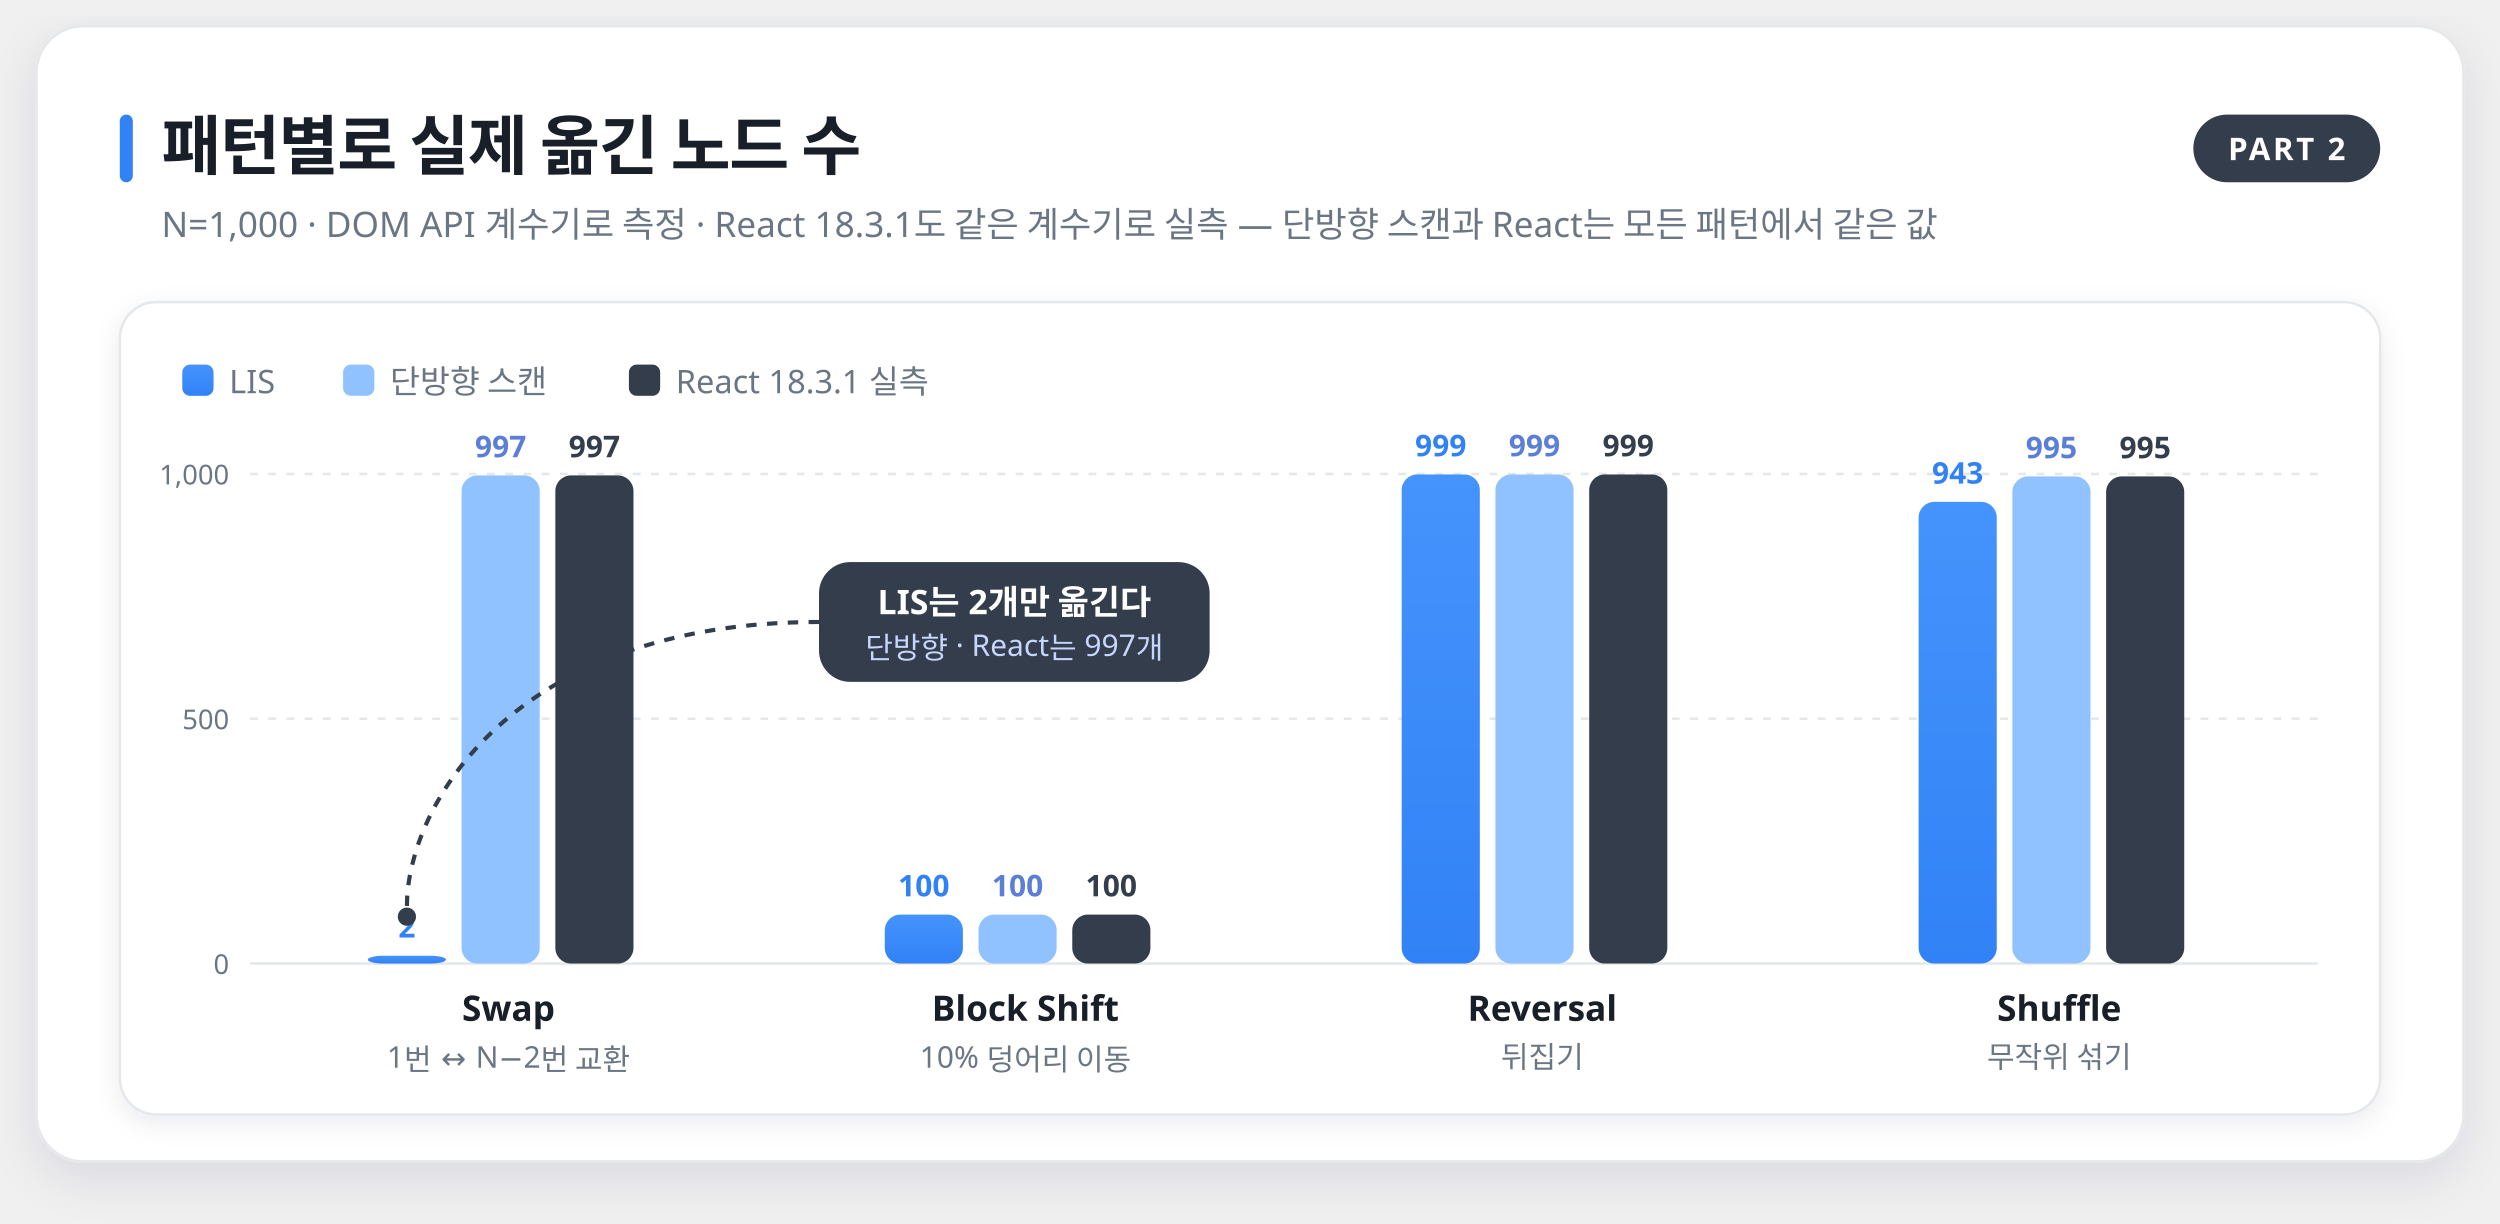
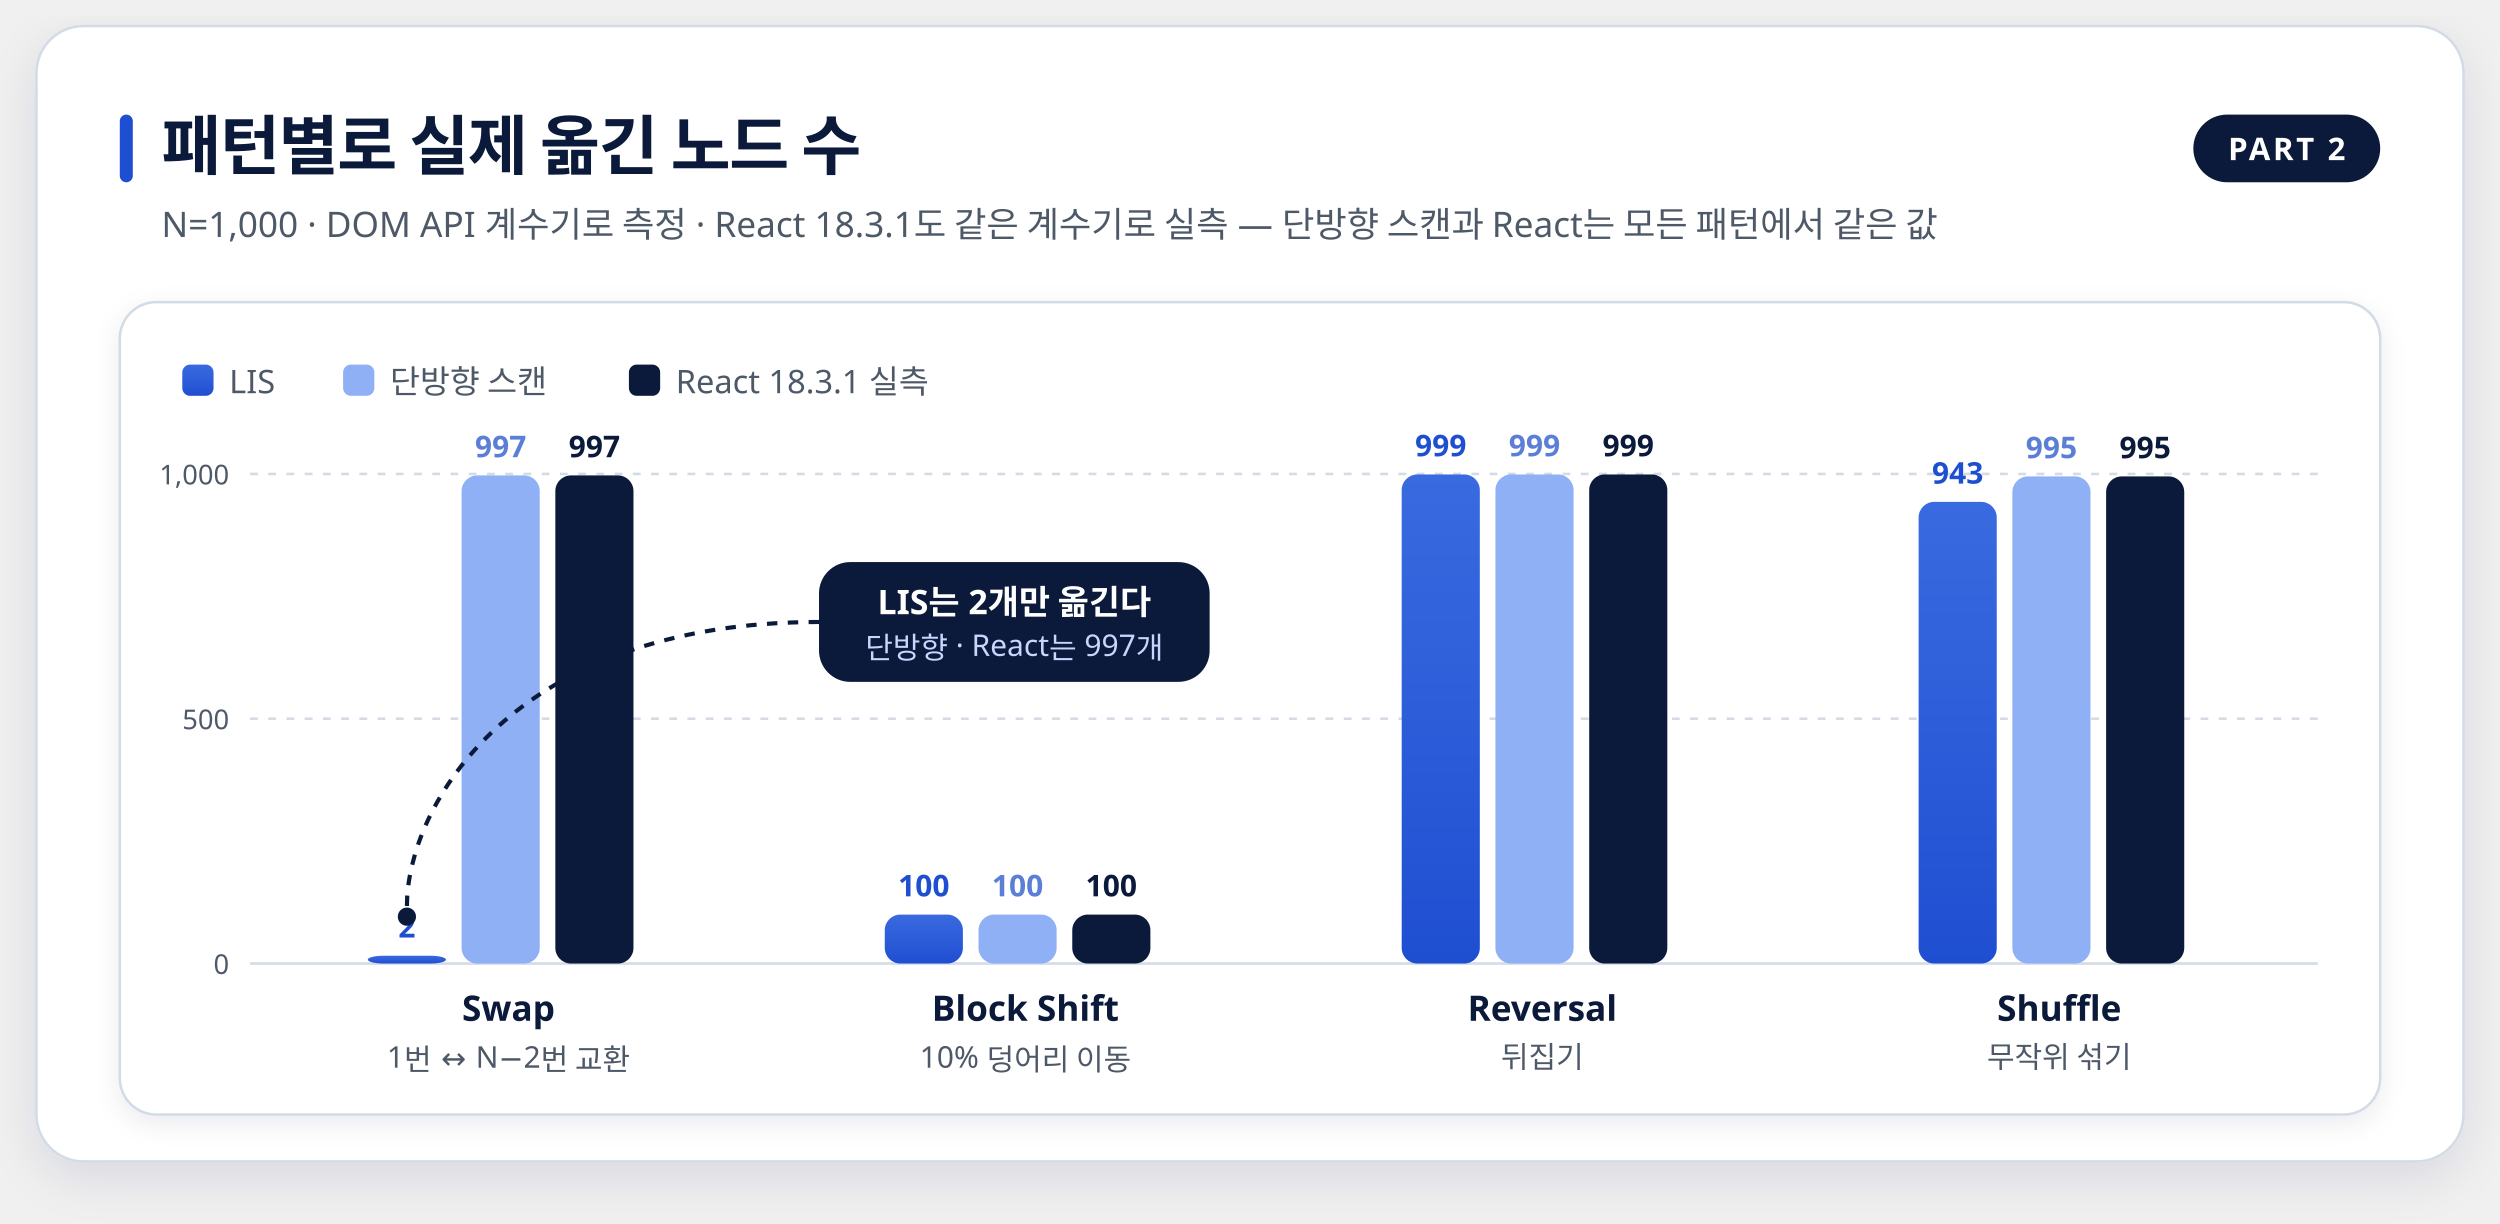
<svg xmlns="http://www.w3.org/2000/svg" width="960" height="470" viewBox="0 0 960 470" role="img" aria-label="패턴별 옮긴 노드 수: swap LIS 2 단방향 997 React 997, block shift 100, reversal 999, shuffle 943 대 995" font-family="Pretendard, 'Apple SD Gothic Neo', 'Malgun Gothic', 'Segoe UI', sans-serif">
  <defs>
    <filter id="sh" x="-10%" y="-10%" width="120%" height="130%">
      <feDropShadow dx="0" dy="6" stdDeviation="9" flood-color="#022047" flood-opacity="0.10" />
    </filter>
    <filter id="sh2" x="-10%" y="-10%" width="120%" height="140%">
      <feDropShadow dx="0" dy="3" stdDeviation="5" flood-color="#022047" flood-opacity="0.08" />
    </filter>
    <linearGradient id="gA" x1="0" y1="0" x2="0" y2="1">
-       <stop offset="0" stop-color="#3182f6" stop-opacity="0.55" />
-       <stop offset="1" stop-color="#3182f6" stop-opacity="0.04" />
+       <stop offset="0" stop-color="#1f4fd1" stop-opacity="0.55" />
+       <stop offset="1" stop-color="#1f4fd1" stop-opacity="0.04" />
    </linearGradient>
    <linearGradient id="gB" x1="0" y1="0" x2="0" y2="1">
-       <stop offset="0" stop-color="#90c2ff" stop-opacity="0.45" />
-       <stop offset="1" stop-color="#90c2ff" stop-opacity="0.05" />
+       <stop offset="0" stop-color="#8fb0f5" stop-opacity="0.45" />
+       <stop offset="1" stop-color="#8fb0f5" stop-opacity="0.05" />
    </linearGradient>
    <linearGradient id="gBar" x1="0" y1="0" x2="0" y2="1">
-       <stop offset="0" stop-color="#4593fc" />
-       <stop offset="1" stop-color="#3182f6" />
+       <stop offset="0" stop-color="#3a6ae0" />
+       <stop offset="1" stop-color="#1f4fd1" />
    </linearGradient>
    <linearGradient id="gNavy" x1="0" y1="0" x2="1" y2="1">
      <stop offset="0" stop-color="#4e5968" />
-       <stop offset="1" stop-color="#333d4b" />
+       <stop offset="1" stop-color="#0b1a3a" />
    </linearGradient>
  </defs>
-   <rect x="14" y="10" width="932" height="436" rx="18" fill="#ffffff" stroke="#e5e8eb" filter="url(#sh)" />
-   <rect x="46" y="44" width="5" height="26" rx="2.5" fill="#3182f6" />
-   <text x="62" y="65" font-size="25" font-weight="800" fill="#191f28" letter-spacing="-0.5">패턴별로 실제 옮긴 노드 수</text>
-   <text x="62" y="91" font-size="13.5" fill="#6b7684">N=1,000 · DOM API 계수기로 측정 · React 18.3.1도 같은 계수기로 실측 — 단방향 스캔과 React는 모든 패턴에서 같은 값</text>
-   <rect x="842.24" y="44" width="71.76" height="26" rx="13" fill="#333d4b" />
+   <rect x="14" y="10" width="932" height="436" rx="18" fill="#ffffff" stroke="#d3dbe6" filter="url(#sh)" />
+   <rect x="46" y="44" width="5" height="26" rx="2.5" fill="#1f4fd1" />
+   <text x="62" y="65" font-size="25" font-weight="800" fill="#0b1a3a" letter-spacing="-0.5">패턴별로 실제 옮긴 노드 수</text>
+   <text x="62" y="91" font-size="13.5" fill="#4e5968">N=1,000 · DOM API 계수기로 측정 · React 18.3.1도 같은 계수기로 실측 — 단방향 스캔과 React는 모든 패턴에서 같은 값</text>
+   <rect x="842.24" y="44" width="71.76" height="26" rx="13" fill="#0b1a3a" />
  <text x="878.12" y="61.5" font-size="12" font-weight="700" text-anchor="middle" fill="#ffffff" letter-spacing="1">PART 2</text>
-   <rect x="46" y="116" width="868" height="312" rx="14" fill="#ffffff" stroke="#e5e8eb" filter="url(#sh2)" />
+   <rect x="46" y="116" width="868" height="312" rx="14" fill="#ffffff" stroke="#d3dbe6" filter="url(#sh2)" />
  <rect x="70" y="140" width="12" height="12" rx="3" fill="url(#gBar)" />
-   <text x="88" y="151" font-size="12.5" fill="#6b7684">LIS</text>
-   <rect x="131.75" y="140" width="12" height="12" rx="3" fill="#90c2ff" />
-   <text x="149.75" y="151" font-size="12.5" fill="#6b7684">단방향 스캔</text>
-   <rect x="241.5" y="140" width="12" height="12" rx="3" fill="#333d4b" />
-   <text x="259.5" y="151" font-size="12.5" fill="#6b7684">React 18.3.1 실측</text>
-   <line x1="96" y1="370" x2="890" y2="370" stroke="#e5e8eb" />
-   <text x="88" y="374" font-size="10.5" text-anchor="end" fill="#6b7684">0</text>
-   <line x1="96" y1="276" x2="890" y2="276" stroke="#e5e8eb" stroke-dasharray="3 4" />
-   <text x="88" y="280" font-size="10.5" text-anchor="end" fill="#6b7684">500</text>
-   <line x1="96" y1="182" x2="890" y2="182" stroke="#e5e8eb" stroke-dasharray="3 4" />
-   <text x="88" y="186" font-size="10.5" text-anchor="end" fill="#6b7684">1,000</text>
+   <text x="88" y="151" font-size="12.5" fill="#4e5968">LIS</text>
+   <rect x="131.75" y="140" width="12" height="12" rx="3" fill="#8fb0f5" />
+   <text x="149.75" y="151" font-size="12.5" fill="#4e5968">단방향 스캔</text>
+   <rect x="241.5" y="140" width="12" height="12" rx="3" fill="#0b1a3a" />
+   <text x="259.5" y="151" font-size="12.5" fill="#4e5968">React 18.3.1 실측</text>
+   <line x1="96" y1="370" x2="890" y2="370" stroke="#d3dbe6" />
+   <text x="88" y="374" font-size="10.5" text-anchor="end" fill="#4e5968">0</text>
+   <line x1="96" y1="276" x2="890" y2="276" stroke="#d3dbe6" stroke-dasharray="3 4" />
+   <text x="88" y="280" font-size="10.5" text-anchor="end" fill="#4e5968">500</text>
+   <line x1="96" y1="182" x2="890" y2="182" stroke="#d3dbe6" stroke-dasharray="3 4" />
+   <text x="88" y="186" font-size="10.5" text-anchor="end" fill="#4e5968">1,000</text>
  <rect x="141.25" y="367" width="30" height="3" rx="6" fill="url(#gBar)" />
-   <text x="156.25" y="360" font-size="11.5" font-weight="800" text-anchor="middle" fill="#3182f6">2</text>
-   <rect x="177.25" y="182.564" width="30" height="187.436" rx="6" fill="#90c2ff" />
+   <text x="156.25" y="360" font-size="11.5" font-weight="800" text-anchor="middle" fill="#1f4fd1">2</text>
+   <rect x="177.25" y="182.564" width="30" height="187.436" rx="6" fill="#8fb0f5" />
  <text x="192.25" y="175.564" font-size="11.5" font-weight="800" text-anchor="middle" fill="#5b7fd6">997</text>
-   <rect x="213.25" y="182.564" width="30" height="187.436" rx="6" fill="#333d4b" />
-   <text x="228.25" y="175.564" font-size="11.5" font-weight="800" text-anchor="middle" fill="#333d4b">997</text>
-   <text x="195.25" y="392" font-size="13.5" font-weight="800" text-anchor="middle" fill="#191f28">Swap</text>
-   <text x="195.25" y="410" font-size="11.5" text-anchor="middle" fill="#6b7684">1번 ↔ N−2번 교환</text>
+   <rect x="213.25" y="182.564" width="30" height="187.436" rx="6" fill="#0b1a3a" />
+   <text x="228.25" y="175.564" font-size="11.5" font-weight="800" text-anchor="middle" fill="#0b1a3a">997</text>
+   <text x="195.25" y="392" font-size="13.5" font-weight="800" text-anchor="middle" fill="#0b1a3a">Swap</text>
+   <text x="195.25" y="410" font-size="11.5" text-anchor="middle" fill="#4e5968">1번 ↔ N−2번 교환</text>
  <rect x="339.75" y="351.2" width="30" height="18.8" rx="6" fill="url(#gBar)" />
-   <text x="354.75" y="344.2" font-size="11.5" font-weight="800" text-anchor="middle" fill="#3182f6">100</text>
-   <rect x="375.75" y="351.2" width="30" height="18.8" rx="6" fill="#90c2ff" />
+   <text x="354.75" y="344.2" font-size="11.5" font-weight="800" text-anchor="middle" fill="#1f4fd1">100</text>
+   <rect x="375.75" y="351.2" width="30" height="18.8" rx="6" fill="#8fb0f5" />
  <text x="390.75" y="344.2" font-size="11.5" font-weight="800" text-anchor="middle" fill="#5b7fd6">100</text>
-   <rect x="411.75" y="351.2" width="30" height="18.8" rx="6" fill="#333d4b" />
-   <text x="426.75" y="344.2" font-size="11.5" font-weight="800" text-anchor="middle" fill="#333d4b">100</text>
-   <text x="393.75" y="392" font-size="13.5" font-weight="800" text-anchor="middle" fill="#191f28">Block Shift</text>
-   <text x="393.75" y="410" font-size="11.5" text-anchor="middle" fill="#6b7684">10% 덩어리 이동</text>
+   <rect x="411.75" y="351.2" width="30" height="18.8" rx="6" fill="#0b1a3a" />
+   <text x="426.75" y="344.2" font-size="11.5" font-weight="800" text-anchor="middle" fill="#0b1a3a">100</text>
+   <text x="393.75" y="392" font-size="13.5" font-weight="800" text-anchor="middle" fill="#0b1a3a">Block Shift</text>
+   <text x="393.75" y="410" font-size="11.5" text-anchor="middle" fill="#4e5968">10% 덩어리 이동</text>
  <rect x="538.25" y="182.188" width="30" height="187.812" rx="6" fill="url(#gBar)" />
-   <text x="553.25" y="175.188" font-size="11.5" font-weight="800" text-anchor="middle" fill="#3182f6">999</text>
-   <rect x="574.25" y="182.188" width="30" height="187.812" rx="6" fill="#90c2ff" />
+   <text x="553.25" y="175.188" font-size="11.5" font-weight="800" text-anchor="middle" fill="#1f4fd1">999</text>
+   <rect x="574.25" y="182.188" width="30" height="187.812" rx="6" fill="#8fb0f5" />
  <text x="589.25" y="175.188" font-size="11.5" font-weight="800" text-anchor="middle" fill="#5b7fd6">999</text>
-   <rect x="610.25" y="182.188" width="30" height="187.812" rx="6" fill="#333d4b" />
-   <text x="625.25" y="175.188" font-size="11.5" font-weight="800" text-anchor="middle" fill="#333d4b">999</text>
-   <text x="592.25" y="392" font-size="13.5" font-weight="800" text-anchor="middle" fill="#191f28">Reversal</text>
-   <text x="592.25" y="410" font-size="11.5" text-anchor="middle" fill="#6b7684">뒤집기</text>
+   <rect x="610.25" y="182.188" width="30" height="187.812" rx="6" fill="#0b1a3a" />
+   <text x="625.25" y="175.188" font-size="11.5" font-weight="800" text-anchor="middle" fill="#0b1a3a">999</text>
+   <text x="592.25" y="392" font-size="13.5" font-weight="800" text-anchor="middle" fill="#0b1a3a">Reversal</text>
+   <text x="592.25" y="410" font-size="11.5" text-anchor="middle" fill="#4e5968">뒤집기</text>
  <rect x="736.75" y="192.716" width="30" height="177.284" rx="6" fill="url(#gBar)" />
-   <text x="751.75" y="185.716" font-size="11.5" font-weight="800" text-anchor="middle" fill="#3182f6">943</text>
-   <rect x="772.75" y="182.94" width="30" height="187.06" rx="6" fill="#90c2ff" />
+   <text x="751.75" y="185.716" font-size="11.5" font-weight="800" text-anchor="middle" fill="#1f4fd1">943</text>
+   <rect x="772.75" y="182.94" width="30" height="187.06" rx="6" fill="#8fb0f5" />
  <text x="787.75" y="175.94" font-size="11.5" font-weight="800" text-anchor="middle" fill="#5b7fd6">995</text>
-   <rect x="808.75" y="182.94" width="30" height="187.06" rx="6" fill="#333d4b" />
-   <text x="823.75" y="175.94" font-size="11.5" font-weight="800" text-anchor="middle" fill="#333d4b">995</text>
-   <text x="790.75" y="392" font-size="13.5" font-weight="800" text-anchor="middle" fill="#191f28">Shuffle</text>
-   <text x="790.75" y="410" font-size="11.5" text-anchor="middle" fill="#6b7684">무작위 섞기</text>
-   <path d="M314.5,238.84 C196.25,238.84 156.25,310 156.25,348" fill="none" stroke="#333d4b" stroke-width="1.6" stroke-dasharray="4 4" />
-   <circle cx="156.25" cy="352" r="3.5" fill="#333d4b" />
-   <rect x="314.5" y="215.84" width="150" height="46" rx="12" fill="#333d4b" />
+   <rect x="808.75" y="182.94" width="30" height="187.06" rx="6" fill="#0b1a3a" />
+   <text x="823.75" y="175.94" font-size="11.5" font-weight="800" text-anchor="middle" fill="#0b1a3a">995</text>
+   <text x="790.75" y="392" font-size="13.5" font-weight="800" text-anchor="middle" fill="#0b1a3a">Shuffle</text>
+   <text x="790.75" y="410" font-size="11.5" text-anchor="middle" fill="#4e5968">무작위 섞기</text>
+   <path d="M314.5,238.84 C196.25,238.84 156.25,310 156.25,348" fill="none" stroke="#0b1a3a" stroke-width="1.6" stroke-dasharray="4 4" />
+   <circle cx="156.25" cy="352" r="3.5" fill="#0b1a3a" />
+   <rect x="314.5" y="215.84" width="150" height="46" rx="12" fill="#0b1a3a" />
  <text x="389.5" y="235.84" font-size="13" font-weight="800" text-anchor="middle" fill="#ffffff">LIS는 2개만 옮긴다</text>
  <text x="389.5" y="252.84" font-size="11.5" text-anchor="middle" fill="#c7d6ff">단방향 · React는 997개</text>
</svg>
